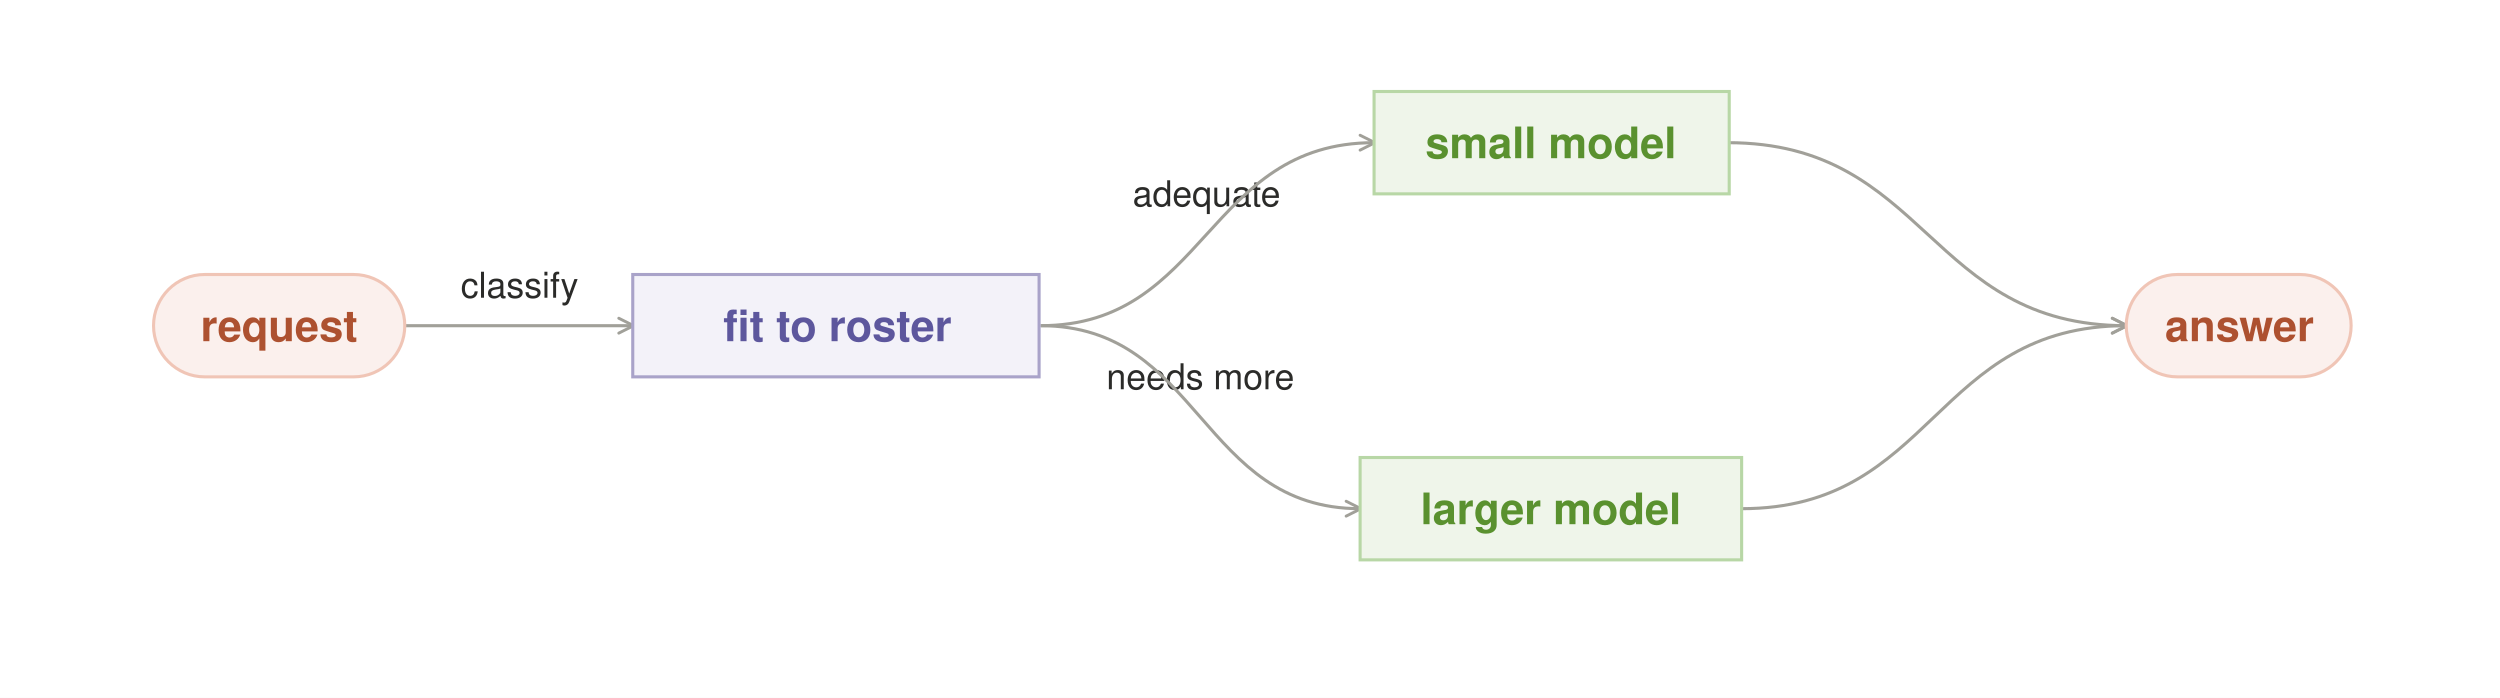
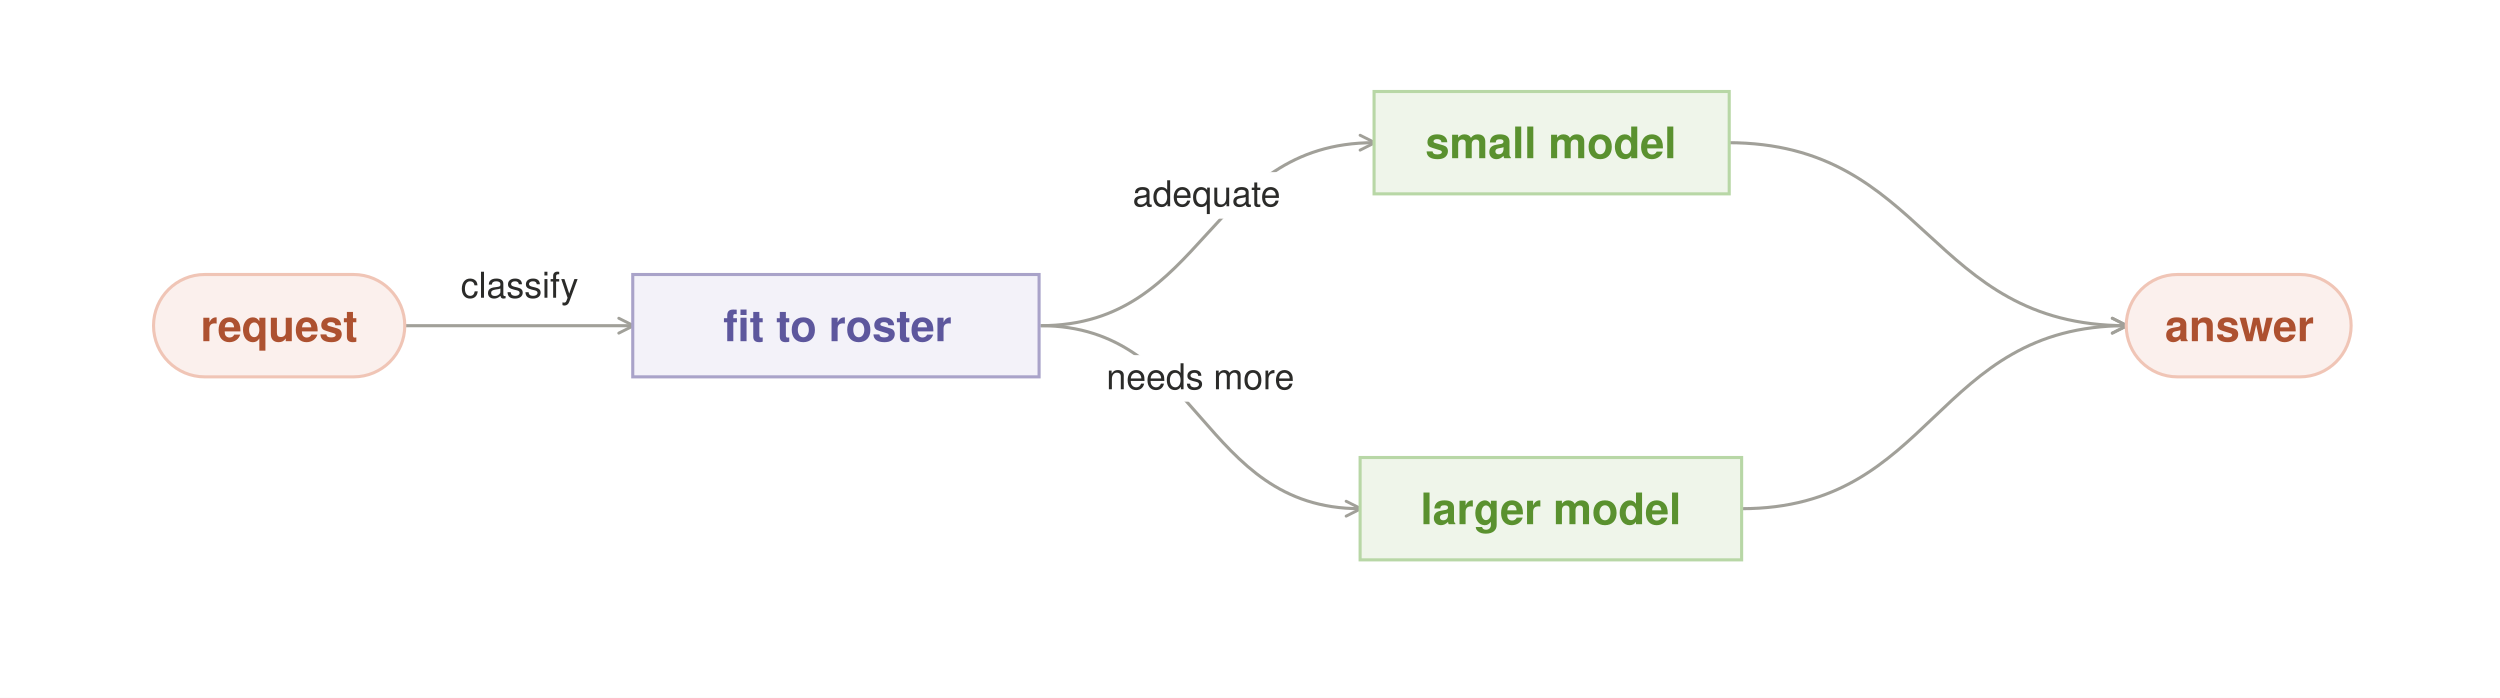
<svg xmlns="http://www.w3.org/2000/svg" viewBox="0 0 1612 450" font-family="Avenir Next, Nunito, Segoe UI, Helvetica, Arial, sans-serif" role="img" aria-labelledby="t">
  <defs>
    <marker id="ha" markerWidth="13.3" markerHeight="13.3" refX="11" refY="7.0" orient="auto" markerUnits="userSpaceOnUse">
      <path d="M2 2.2 L11.5 7.0 L2 11.8" fill="none" stroke="#a1a099" stroke-width="1.9" stroke-linecap="round" stroke-linejoin="round" />
    </marker>
    <marker id="Ha" markerWidth="18.1" markerHeight="18.1" refX="15" refY="9.5" orient="auto" markerUnits="userSpaceOnUse">
      <path d="M2 3.0 L15.6 9.5 L2 16.0" fill="none" stroke="#a1a099" stroke-width="3.0" stroke-linecap="round" stroke-linejoin="round" />
    </marker>
    <marker id="hg" markerWidth="13.3" markerHeight="13.3" refX="11" refY="7.0" orient="auto" markerUnits="userSpaceOnUse">
      <path d="M2 2.2 L11.5 7.0 L2 11.8" fill="none" stroke="#5a912f" stroke-width="1.9" stroke-linecap="round" stroke-linejoin="round" />
    </marker>
    <marker id="Hg" markerWidth="18.1" markerHeight="18.1" refX="15" refY="9.5" orient="auto" markerUnits="userSpaceOnUse">
      <path d="M2 3.0 L15.6 9.5 L2 16.0" fill="none" stroke="#5a912f" stroke-width="3.0" stroke-linecap="round" stroke-linejoin="round" />
    </marker>
    <marker id="hp" markerWidth="13.3" markerHeight="13.3" refX="11" refY="7.0" orient="auto" markerUnits="userSpaceOnUse">
      <path d="M2 2.2 L11.5 7.0 L2 11.8" fill="none" stroke="#5d579d" stroke-width="1.9" stroke-linecap="round" stroke-linejoin="round" />
    </marker>
    <marker id="Hp" markerWidth="18.1" markerHeight="18.1" refX="15" refY="9.5" orient="auto" markerUnits="userSpaceOnUse">
      <path d="M2 3.0 L15.6 9.5 L2 16.0" fill="none" stroke="#5d579d" stroke-width="3.0" stroke-linecap="round" stroke-linejoin="round" />
    </marker>
    <marker id="hc" markerWidth="13.3" markerHeight="13.3" refX="11" refY="7.0" orient="auto" markerUnits="userSpaceOnUse">
      <path d="M2 2.2 L11.5 7.0 L2 11.8" fill="none" stroke="#ad5130" stroke-width="1.9" stroke-linecap="round" stroke-linejoin="round" />
    </marker>
    <marker id="Hc" markerWidth="18.1" markerHeight="18.1" refX="15" refY="9.5" orient="auto" markerUnits="userSpaceOnUse">
      <path d="M2 3.0 L15.6 9.5 L2 16.0" fill="none" stroke="#ad5130" stroke-width="3.0" stroke-linecap="round" stroke-linejoin="round" />
    </marker>
    <marker id="hk" markerWidth="13.3" markerHeight="13.3" refX="11" refY="7.0" orient="auto" markerUnits="userSpaceOnUse">
      <path d="M2 2.2 L11.5 7.0 L2 11.8" fill="none" stroke="#2b2b29" stroke-width="1.9" stroke-linecap="round" stroke-linejoin="round" />
    </marker>
    <marker id="Hk" markerWidth="18.1" markerHeight="18.1" refX="15" refY="9.5" orient="auto" markerUnits="userSpaceOnUse">
      <path d="M2 3.0 L15.6 9.5 L2 16.0" fill="none" stroke="#2b2b29" stroke-width="3.0" stroke-linecap="round" stroke-linejoin="round" />
    </marker>
  </defs>
  <rect width="1612" height="450" fill="#fff" />
-   <text x="335" y="192" text-anchor="middle" fill="#2b2b29" font-size="23">classify</text>
-   <text x="778" y="133" text-anchor="middle" fill="#2b2b29" font-size="23">adequate</text>
-   <text x="774" y="251" text-anchor="middle" fill="#2b2b29" font-size="23">needs more</text>
  <path d="M 261 210 C 335 210, 335 210, 408 210" fill="none" stroke="#a1a099" stroke-width="2" marker-end="url(#ha)" />
  <path d="M 671 210 C 778 210, 778 92, 886 92" fill="none" stroke="#a1a099" stroke-width="2" marker-end="url(#ha)" />
  <path d="M 671 210 C 774 210, 774 328, 877 328" fill="none" stroke="#a1a099" stroke-width="2" marker-end="url(#ha)" />
  <path d="M 1114 92 C 1243 92, 1243 210, 1371 210" fill="none" stroke="#a1a099" stroke-width="2" marker-end="url(#ha)" />
  <path d="M 1123 328 C 1247 328, 1247 210, 1371 210" fill="none" stroke="#a1a099" stroke-width="2" marker-end="url(#ha)" />
+   <rect class="edge-label-bg" x="273" y="170" width="122" height="30" rx="5" fill="#fff" />
+   <text class="edge-label" x="335" y="192" text-anchor="middle" fill="#2b2b29" font-size="23">classify</text>
+   <rect class="edge-label-bg" x="717" y="111" width="122" height="30" rx="5" fill="#fff" />
+   <text class="edge-label" x="778" y="133" text-anchor="middle" fill="#2b2b29" font-size="23">adequate</text>
+   <rect class="edge-label-bg" x="699" y="229" width="150" height="30" rx="5" fill="#fff" />
+   <text class="edge-label" x="774" y="251" text-anchor="middle" fill="#2b2b29" font-size="23">needs more</text>
  <rect x="99" y="177" width="162" height="66" rx="33" fill="#fbf0ed" stroke="#f0c5b6" stroke-width="2" />
  <text x="180" y="220" text-anchor="middle" fill="#ad5130" font-size="28" font-weight="600">request</text>
  <rect x="408" y="177" width="262" height="66" rx="0" fill="#f3f2f9" stroke="#a9a3c9" stroke-width="2" />
  <text x="540" y="220" text-anchor="middle" fill="#5d579d" font-size="28" font-weight="600">fit to roster</text>
  <rect x="886" y="59" width="229" height="66" rx="0" fill="#eff5ea" stroke="#b8d7a6" stroke-width="2" />
  <text x="1000" y="102" text-anchor="middle" fill="#5a912f" font-size="28" font-weight="600">small model</text>
  <rect x="877" y="295" width="246" height="66" rx="0" fill="#eff5ea" stroke="#b8d7a6" stroke-width="2" />
  <text x="1000" y="338" text-anchor="middle" fill="#5a912f" font-size="28" font-weight="600">larger model</text>
  <rect x="1371" y="177" width="145" height="66" rx="33" fill="#fbf0ed" stroke="#f0c5b6" stroke-width="2" />
  <text x="1444" y="220" text-anchor="middle" fill="#ad5130" font-size="28" font-weight="600">answer</text>
</svg>
